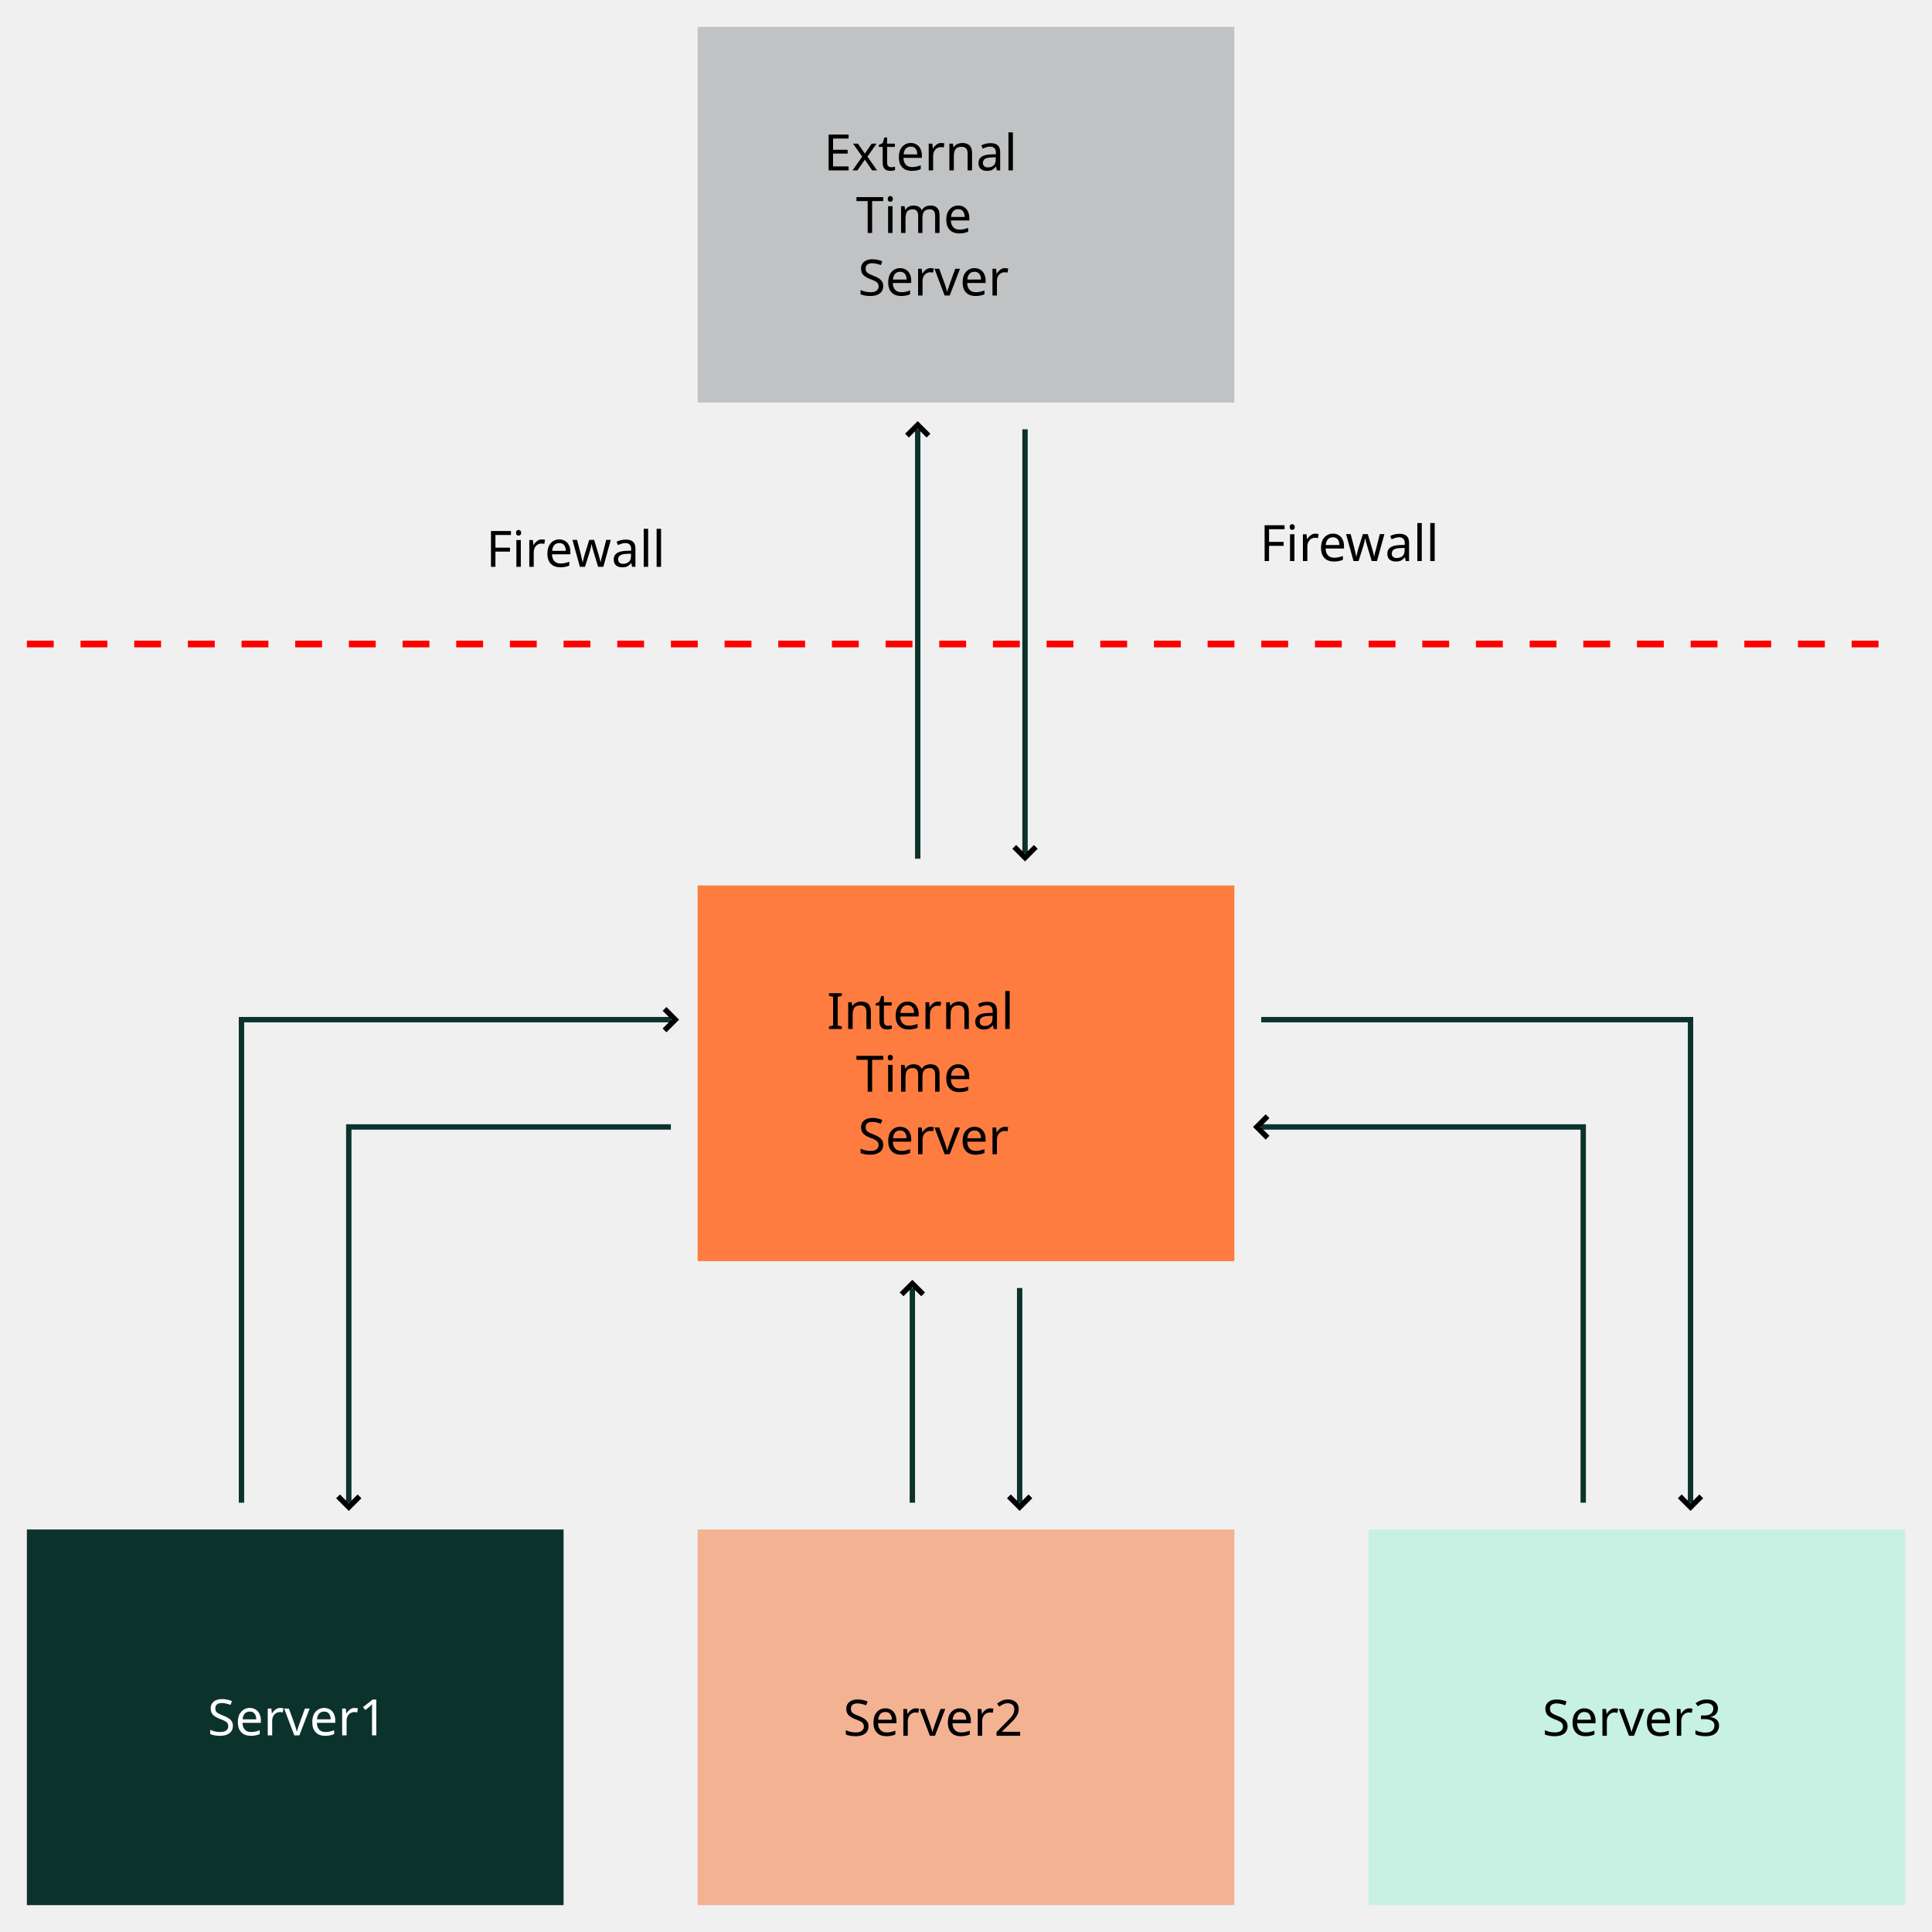
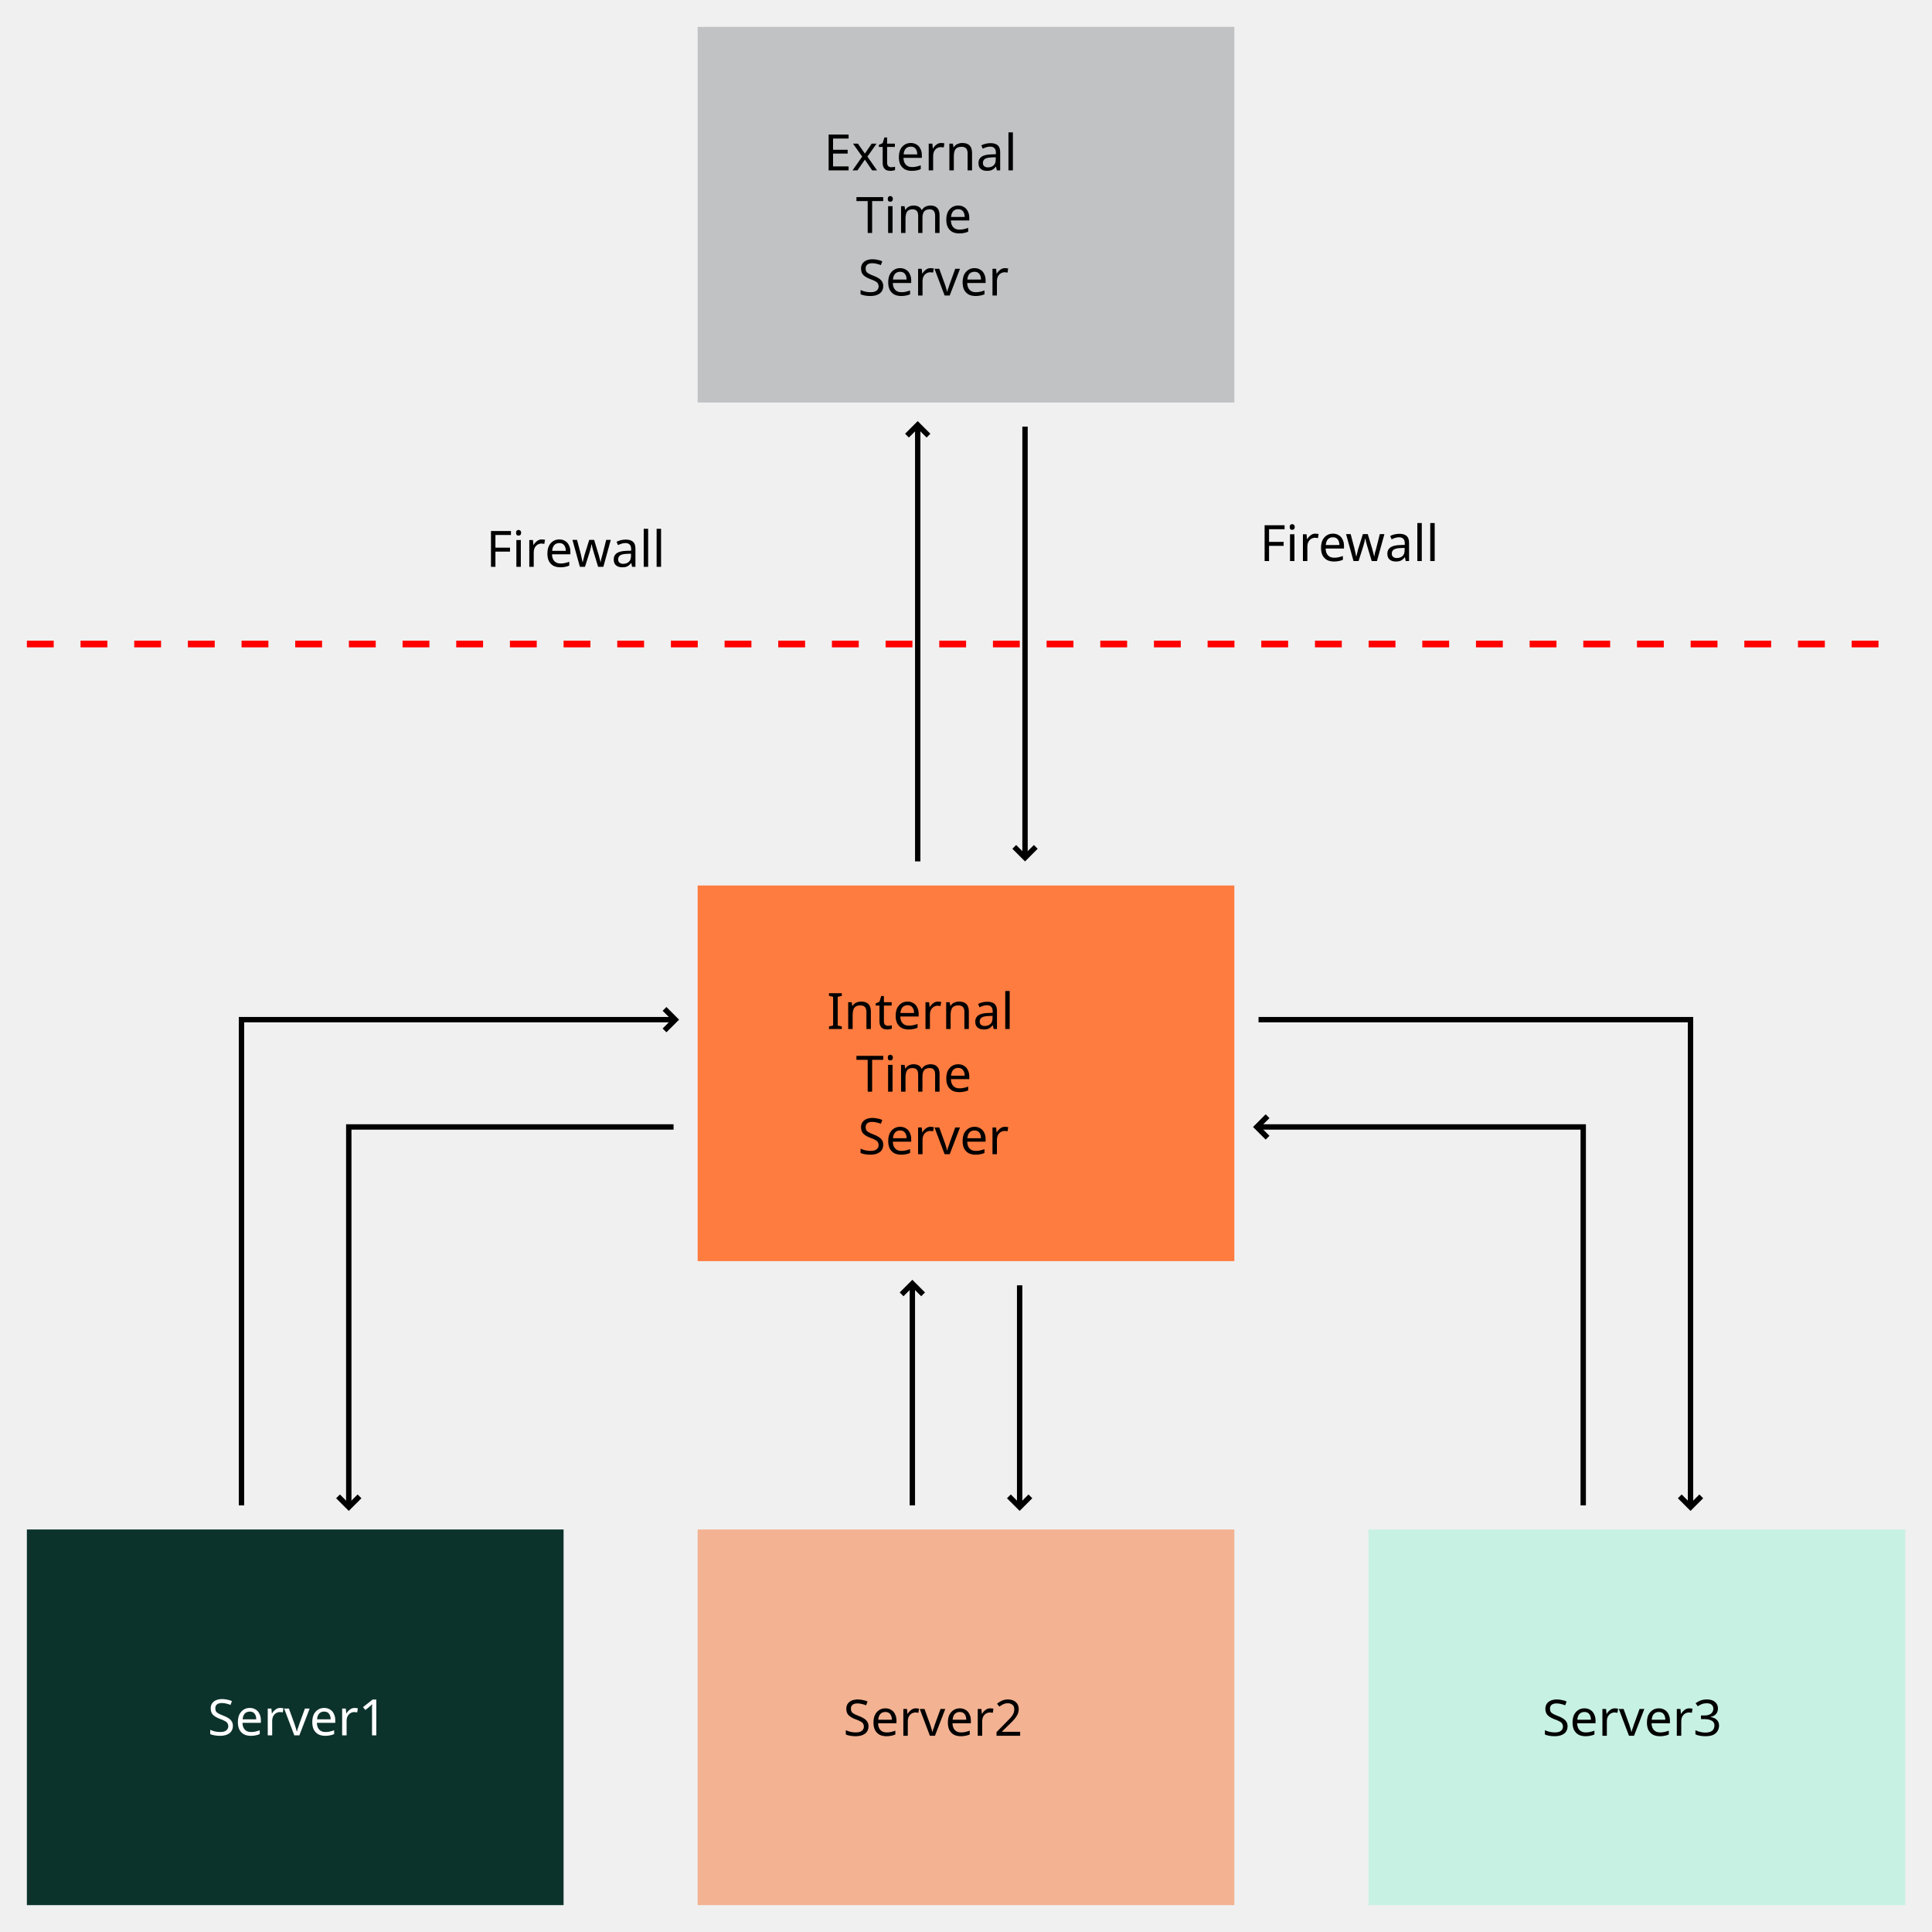
- <svg xmlns="http://www.w3.org/2000/svg" width="720" height="720" viewBox="0 0 190.5 190.5">
-   <defs>
+ <svg xmlns="http://www.w3.org/2000/svg" width="720" height="720" viewBox="0 0 190.5 190.5" version="1.1" id="svg1258">
+   <defs id="defs1190">
    <marker markerWidth="3.06" markerHeight="4.71" refX="1.53" refY="2.35" orient="auto" id="a">
-       <path d="m.35.35 2 2-2 2" fill="none" stroke="#000" />
+       <path d="m.35.35 2 2-2 2" fill="none" stroke="#000" id="path1184" />
    </marker>
    <marker markerWidth="3.06" markerHeight="4.71" refX="1.53" refY="2.35" orient="auto" id="b">
-       <path d="m.35.35 2 2-2 2" fill="none" stroke="#000" />
+       <path d="m.35.35 2 2-2 2" fill="none" stroke="#000" id="path1187" />
    </marker>
  </defs>
-   <g transform="translate(-23.81 50.27)">
-     <rect width="52.92" height="37.04" x="26.46" y="100.54" fill="#0c322c" paint-order="markers fill stroke" />
-     <rect width="52.92" height="37.04" x="92.6" y="100.54" fill="#f3b292" paint-order="markers fill stroke" />
-     <rect width="52.92" height="37.04" x="158.75" y="100.54" fill="#c7f1e3" paint-order="markers fill stroke" />
-     <path d="M113.77 97.9V76.73" fill="none" stroke="#0c322c" stroke-width=".53" marker-end="url(#a)" />
-     <path d="M124.35 76.73V97.9" fill="none" stroke="#0c322c" stroke-width=".53" marker-end="url(#a)" />
-     <path d="M89.96 60.85H58.2V97.9" fill="none" stroke="#0c322c" stroke-width=".53" marker-end="url(#a)" />
-     <path d="M47.62 97.9V50.27h42.34" fill="none" stroke="#0c322c" stroke-width=".53" marker-end="url(#a)" />
-     <path d="M179.92 97.9V60.85h-31.75" fill="none" stroke="#0c322c" stroke-width=".53" marker-end="url(#a)" />
-     <path d="M148.17 50.27h42.33V97.9" fill="none" stroke="#0c322c" stroke-width=".53" marker-end="url(#a)" />
-     <rect width="52.92" height="37.04" x="92.6" y="37.04" fill="#fe7c3f" paint-order="markers fill stroke" />
-     <text xml:space="preserve" style="line-height:1.25;-inkscape-font-specification:'Poppins, Medium'" x="119.06" y="51.19" font-weight="500" font-size="4.94" font-family="Poppins" letter-spacing="0" stroke-width=".26">
-       <tspan x="119.06" y="51.19" style="text-align:center" text-anchor="middle">Internal</tspan>
-       <tspan x="119.06" y="57.37" style="text-align:center" text-anchor="middle">Time </tspan>
-       <tspan x="119.06" y="63.54" style="text-align:center" text-anchor="middle">Server</tspan>
+   <g transform="translate(-23.81 50.27)" id="g1256">
+     <rect width="52.92" height="37.04" x="26.46" y="100.54" fill="#0c322c" paint-order="markers fill stroke" id="rect1192" />
+     <rect width="52.92" height="37.04" x="92.6" y="100.54" fill="#f3b292" paint-order="markers fill stroke" id="rect1194" />
+     <rect width="52.92" height="37.04" x="158.75" y="100.54" fill="#c7f1e3" paint-order="markers fill stroke" id="rect1196" />
+     <path d="M113.77 97.9V76.73" fill="none" stroke="#0c322c" stroke-width=".53" marker-end="url(#a)" id="path1198" style="stroke:#000000;stroke-opacity:1;stroke-width:0.53;stroke-miterlimit:4;stroke-dasharray:none;stroke-linecap:square" />
+     <path d="M124.35 76.73V97.9" fill="none" stroke="#0c322c" stroke-width=".53" marker-end="url(#a)" id="path1200" style="stroke:#000000;stroke-opacity:1;stroke-width:0.53;stroke-miterlimit:4;stroke-dasharray:none;stroke-linecap:square" />
+     <path d="M89.96 60.85H58.2V97.9" fill="none" stroke="#0c322c" stroke-width=".53" marker-end="url(#a)" id="path1202" style="stroke:#000000;stroke-opacity:1;stroke-width:0.53;stroke-miterlimit:4;stroke-dasharray:none;stroke-linecap:square" />
+     <path d="M47.62 97.9V50.27h42.34" fill="none" stroke="#0c322c" stroke-width=".53" marker-end="url(#a)" id="path1204" style="stroke:#000000;stroke-opacity:1;stroke-width:0.53;stroke-miterlimit:4;stroke-dasharray:none;stroke-linecap:square" />
+     <path d="M179.92 97.9V60.85h-31.75" fill="none" stroke="#0c322c" stroke-width=".53" marker-end="url(#a)" id="path1206" style="stroke:#000000;stroke-opacity:1;stroke-width:0.53;stroke-miterlimit:4;stroke-dasharray:none;stroke-linecap:square" />
+     <path d="M148.17 50.27h42.33V97.9" fill="none" stroke="#0c322c" stroke-width=".53" marker-end="url(#a)" id="path1208" style="stroke:#000000;stroke-opacity:1;stroke-width:0.53;stroke-miterlimit:4;stroke-dasharray:none;stroke-linecap:square" />
+     <rect width="52.92" height="37.04" x="92.6" y="37.04" fill="#fe7c3f" paint-order="markers fill stroke" id="rect1210" />
+     <text xml:space="preserve" style="line-height:1.25;-inkscape-font-specification:'Poppins, Medium'" x="119.06" y="51.19" font-weight="500" font-size="4.94" font-family="Poppins" letter-spacing="0" stroke-width=".26" id="text1218">
+       <tspan x="119.06" y="51.19" style="text-align:center" text-anchor="middle" id="tspan1212">Internal</tspan>
+       <tspan x="119.06" y="57.37" style="text-align:center" text-anchor="middle" id="tspan1214">Time </tspan>
+       <tspan x="119.06" y="63.54" style="text-align:center" text-anchor="middle" id="tspan1216">Server</tspan>
    </text>
-     <text xml:space="preserve" style="line-height:1.25;-inkscape-font-specification:'Poppins, Medium'" x="44.29" y="120.84" font-weight="500" font-size="4.94" font-family="Poppins" letter-spacing="0" fill="#fff" stroke-width=".26">
-       <tspan x="44.29" y="120.84">Server1</tspan>
+     <text xml:space="preserve" style="line-height:1.25;-inkscape-font-specification:'Poppins, Medium'" x="44.29" y="120.84" font-weight="500" font-size="4.94" font-family="Poppins" letter-spacing="0" fill="#fff" stroke-width=".26" id="text1222">
+       <tspan x="44.29" y="120.84" id="tspan1220">Server1</tspan>
    </text>
-     <text xml:space="preserve" style="line-height:1.25;-inkscape-font-specification:'Poppins, Medium'" x="119.02" y="120.88" font-weight="500" font-size="4.94" font-family="Poppins" letter-spacing="0" stroke-width=".26">
-       <tspan x="119.02" y="120.88" style="text-align:center" text-anchor="middle">Server2</tspan>
+     <text xml:space="preserve" style="line-height:1.25;-inkscape-font-specification:'Poppins, Medium'" x="119.02" y="120.88" font-weight="500" font-size="4.94" font-family="Poppins" letter-spacing="0" stroke-width=".26" id="text1226">
+       <tspan x="119.02" y="120.88" style="text-align:center" text-anchor="middle" id="tspan1224">Server2</tspan>
    </text>
-     <text xml:space="preserve" style="line-height:1.25;-inkscape-font-specification:'Poppins, Medium'" x="175.89" y="120.88" font-weight="500" font-size="4.94" font-family="Poppins" letter-spacing="0" stroke-width=".26">
-       <tspan x="175.89" y="120.88">Server3</tspan>
+     <text xml:space="preserve" style="line-height:1.25;-inkscape-font-specification:'Poppins, Medium'" x="175.89" y="120.88" font-weight="500" font-size="4.94" font-family="Poppins" letter-spacing="0" stroke-width=".26" id="text1230">
+       <tspan x="175.89" y="120.88" id="tspan1228">Server3</tspan>
    </text>
-     <rect width="52.92" height="37.04" x="92.6" y="-47.62" fill="#c0c2c4" paint-order="markers fill stroke" />
-     <text xml:space="preserve" style="line-height:1.25;-inkscape-font-specification:'Poppins, Medium'" x="119.06" y="-33.47" font-weight="500" font-size="4.94" font-family="Poppins" letter-spacing="0" stroke-width=".26">
-       <tspan x="119.06" y="-33.47" style="text-align:center" text-anchor="middle">External</tspan>
-       <tspan x="119.06" y="-27.3" style="text-align:center" text-anchor="middle">Time </tspan>
-       <tspan x="119.06" y="-21.13" style="text-align:center" text-anchor="middle">Server</tspan>
+     <rect width="52.92" height="37.04" x="92.6" y="-47.62" fill="#c0c2c4" paint-order="markers fill stroke" id="rect1232" />
+     <text xml:space="preserve" style="line-height:1.25;-inkscape-font-specification:'Poppins, Medium'" x="119.06" y="-33.47" font-weight="500" font-size="4.94" font-family="Poppins" letter-spacing="0" stroke-width=".26" id="text1240">
+       <tspan x="119.06" y="-33.47" style="text-align:center" text-anchor="middle" id="tspan1234">External</tspan>
+       <tspan x="119.06" y="-27.3" style="text-align:center" text-anchor="middle" id="tspan1236">Time </tspan>
+       <tspan x="119.06" y="-21.13" style="text-align:center" text-anchor="middle" id="tspan1238">Server</tspan>
    </text>
-     <path d="M114.3 34.4V-7.94" fill="none" stroke="#0c322c" stroke-width=".53" marker-end="url(#b)" />
-     <path d="M124.88-7.94v41.8" fill="none" stroke="#0c322c" stroke-width=".53" marker-end="url(#b)" />
-     <path d="M26.46 13.23h185.2" fill="none" stroke="red" stroke-width=".66" stroke-dasharray="2.646, 2.646" />
-     <text xml:space="preserve" style="line-height:1.25;-inkscape-font-specification:'Poppins, Medium'" x="71.74" y="5.62" font-weight="500" font-size="4.94" font-family="Poppins" letter-spacing="0" stroke-width=".26">
-       <tspan x="71.74" y="5.62">Firewall</tspan>
+     <path d="M114.3 34.4V-7.94" fill="none" stroke="#0c322c" stroke-width=".53" marker-end="url(#b)" id="path1242" style="stroke:#000000;stroke-opacity:1;stroke-width:0.53;stroke-miterlimit:4;stroke-dasharray:none;stroke-linecap:square" />
+     <path d="M124.88-7.94v41.8" fill="none" stroke="#0c322c" stroke-width=".53" marker-end="url(#b)" id="path1244" style="stroke:#000000;stroke-opacity:1;stroke-width:0.53;stroke-miterlimit:4;stroke-dasharray:none;stroke-linecap:square" />
+     <path d="M26.46 13.23h185.2" fill="none" stroke="red" stroke-width=".66" stroke-dasharray="2.646, 2.646" id="path1246" />
+     <text xml:space="preserve" style="line-height:1.25;-inkscape-font-specification:'Poppins, Medium'" x="71.74" y="5.62" font-weight="500" font-size="4.94" font-family="Poppins" letter-spacing="0" stroke-width=".26" id="text1250">
+       <tspan x="71.74" y="5.62" id="tspan1248">Firewall</tspan>
    </text>
-     <text xml:space="preserve" style="line-height:1.25;-inkscape-font-specification:'Poppins, Medium'" x="148.02" y="5.05" font-weight="500" font-size="4.94" font-family="Poppins" letter-spacing="0" stroke-width=".26">
-       <tspan x="148.02" y="5.05">Firewall</tspan>
+     <text xml:space="preserve" style="line-height:1.25;-inkscape-font-specification:'Poppins, Medium'" x="148.02" y="5.05" font-weight="500" font-size="4.94" font-family="Poppins" letter-spacing="0" stroke-width=".26" id="text1254">
+       <tspan x="148.02" y="5.05" id="tspan1252">Firewall</tspan>
    </text>
  </g>
</svg>
